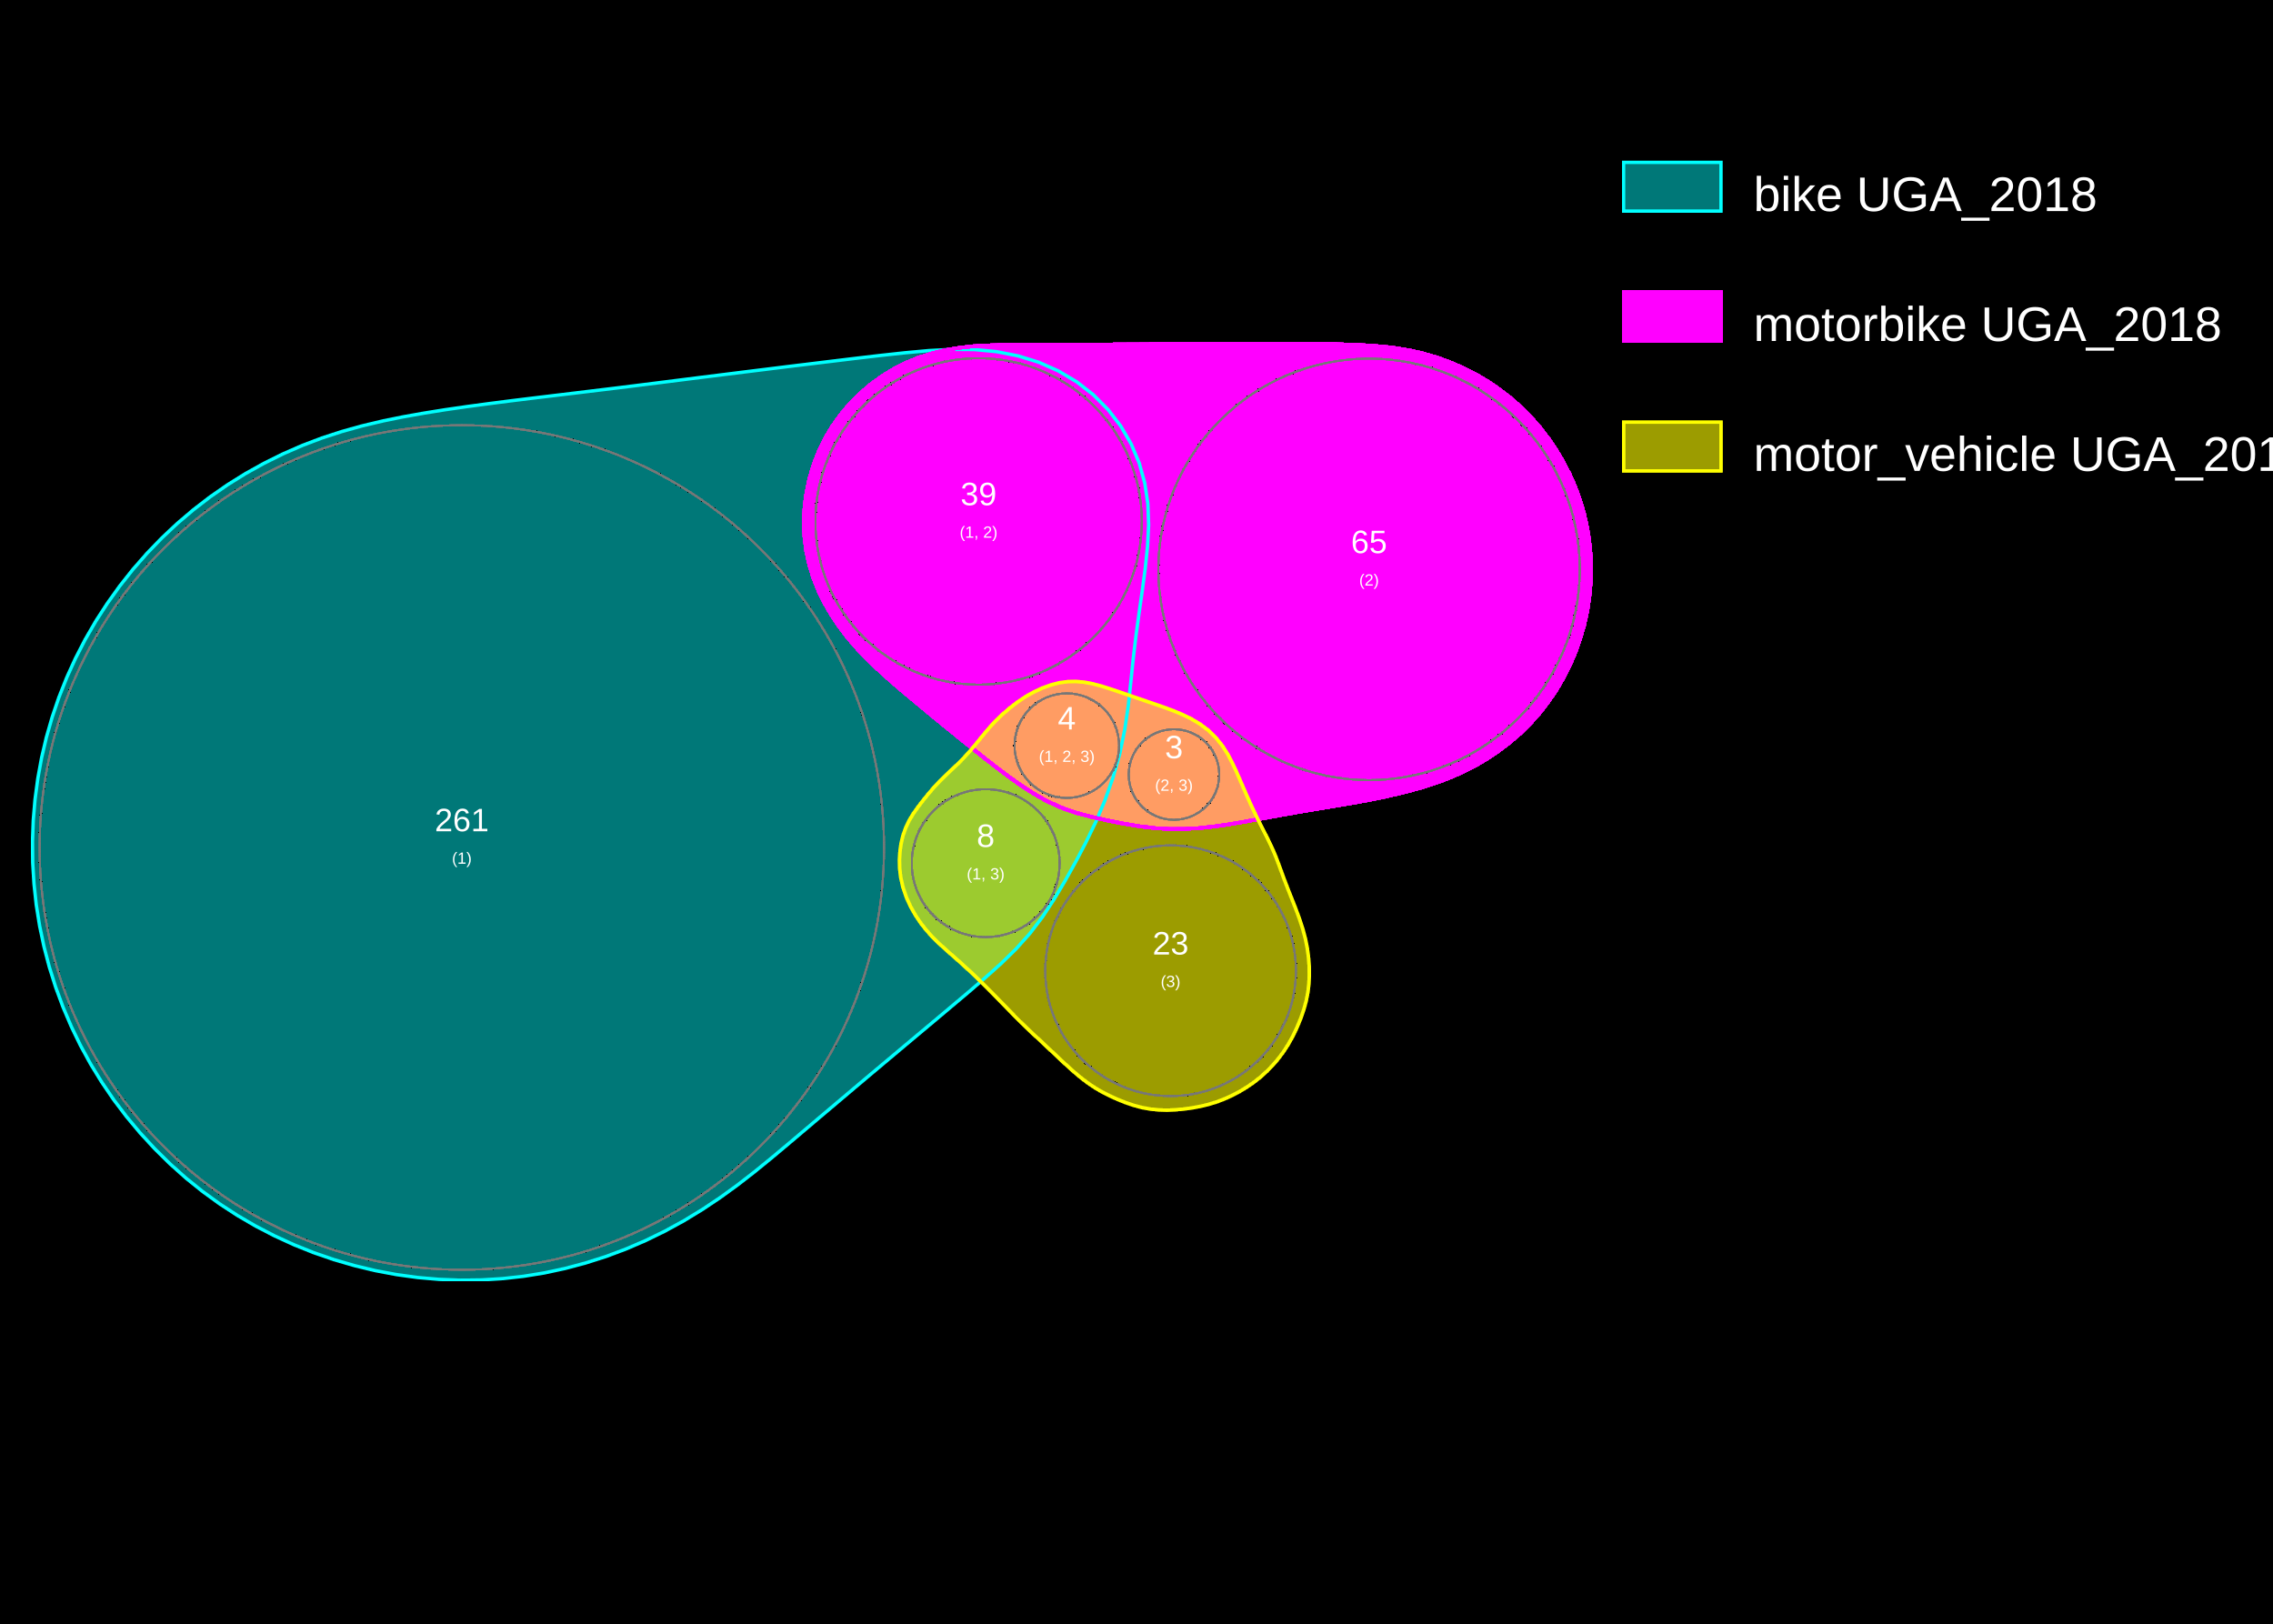
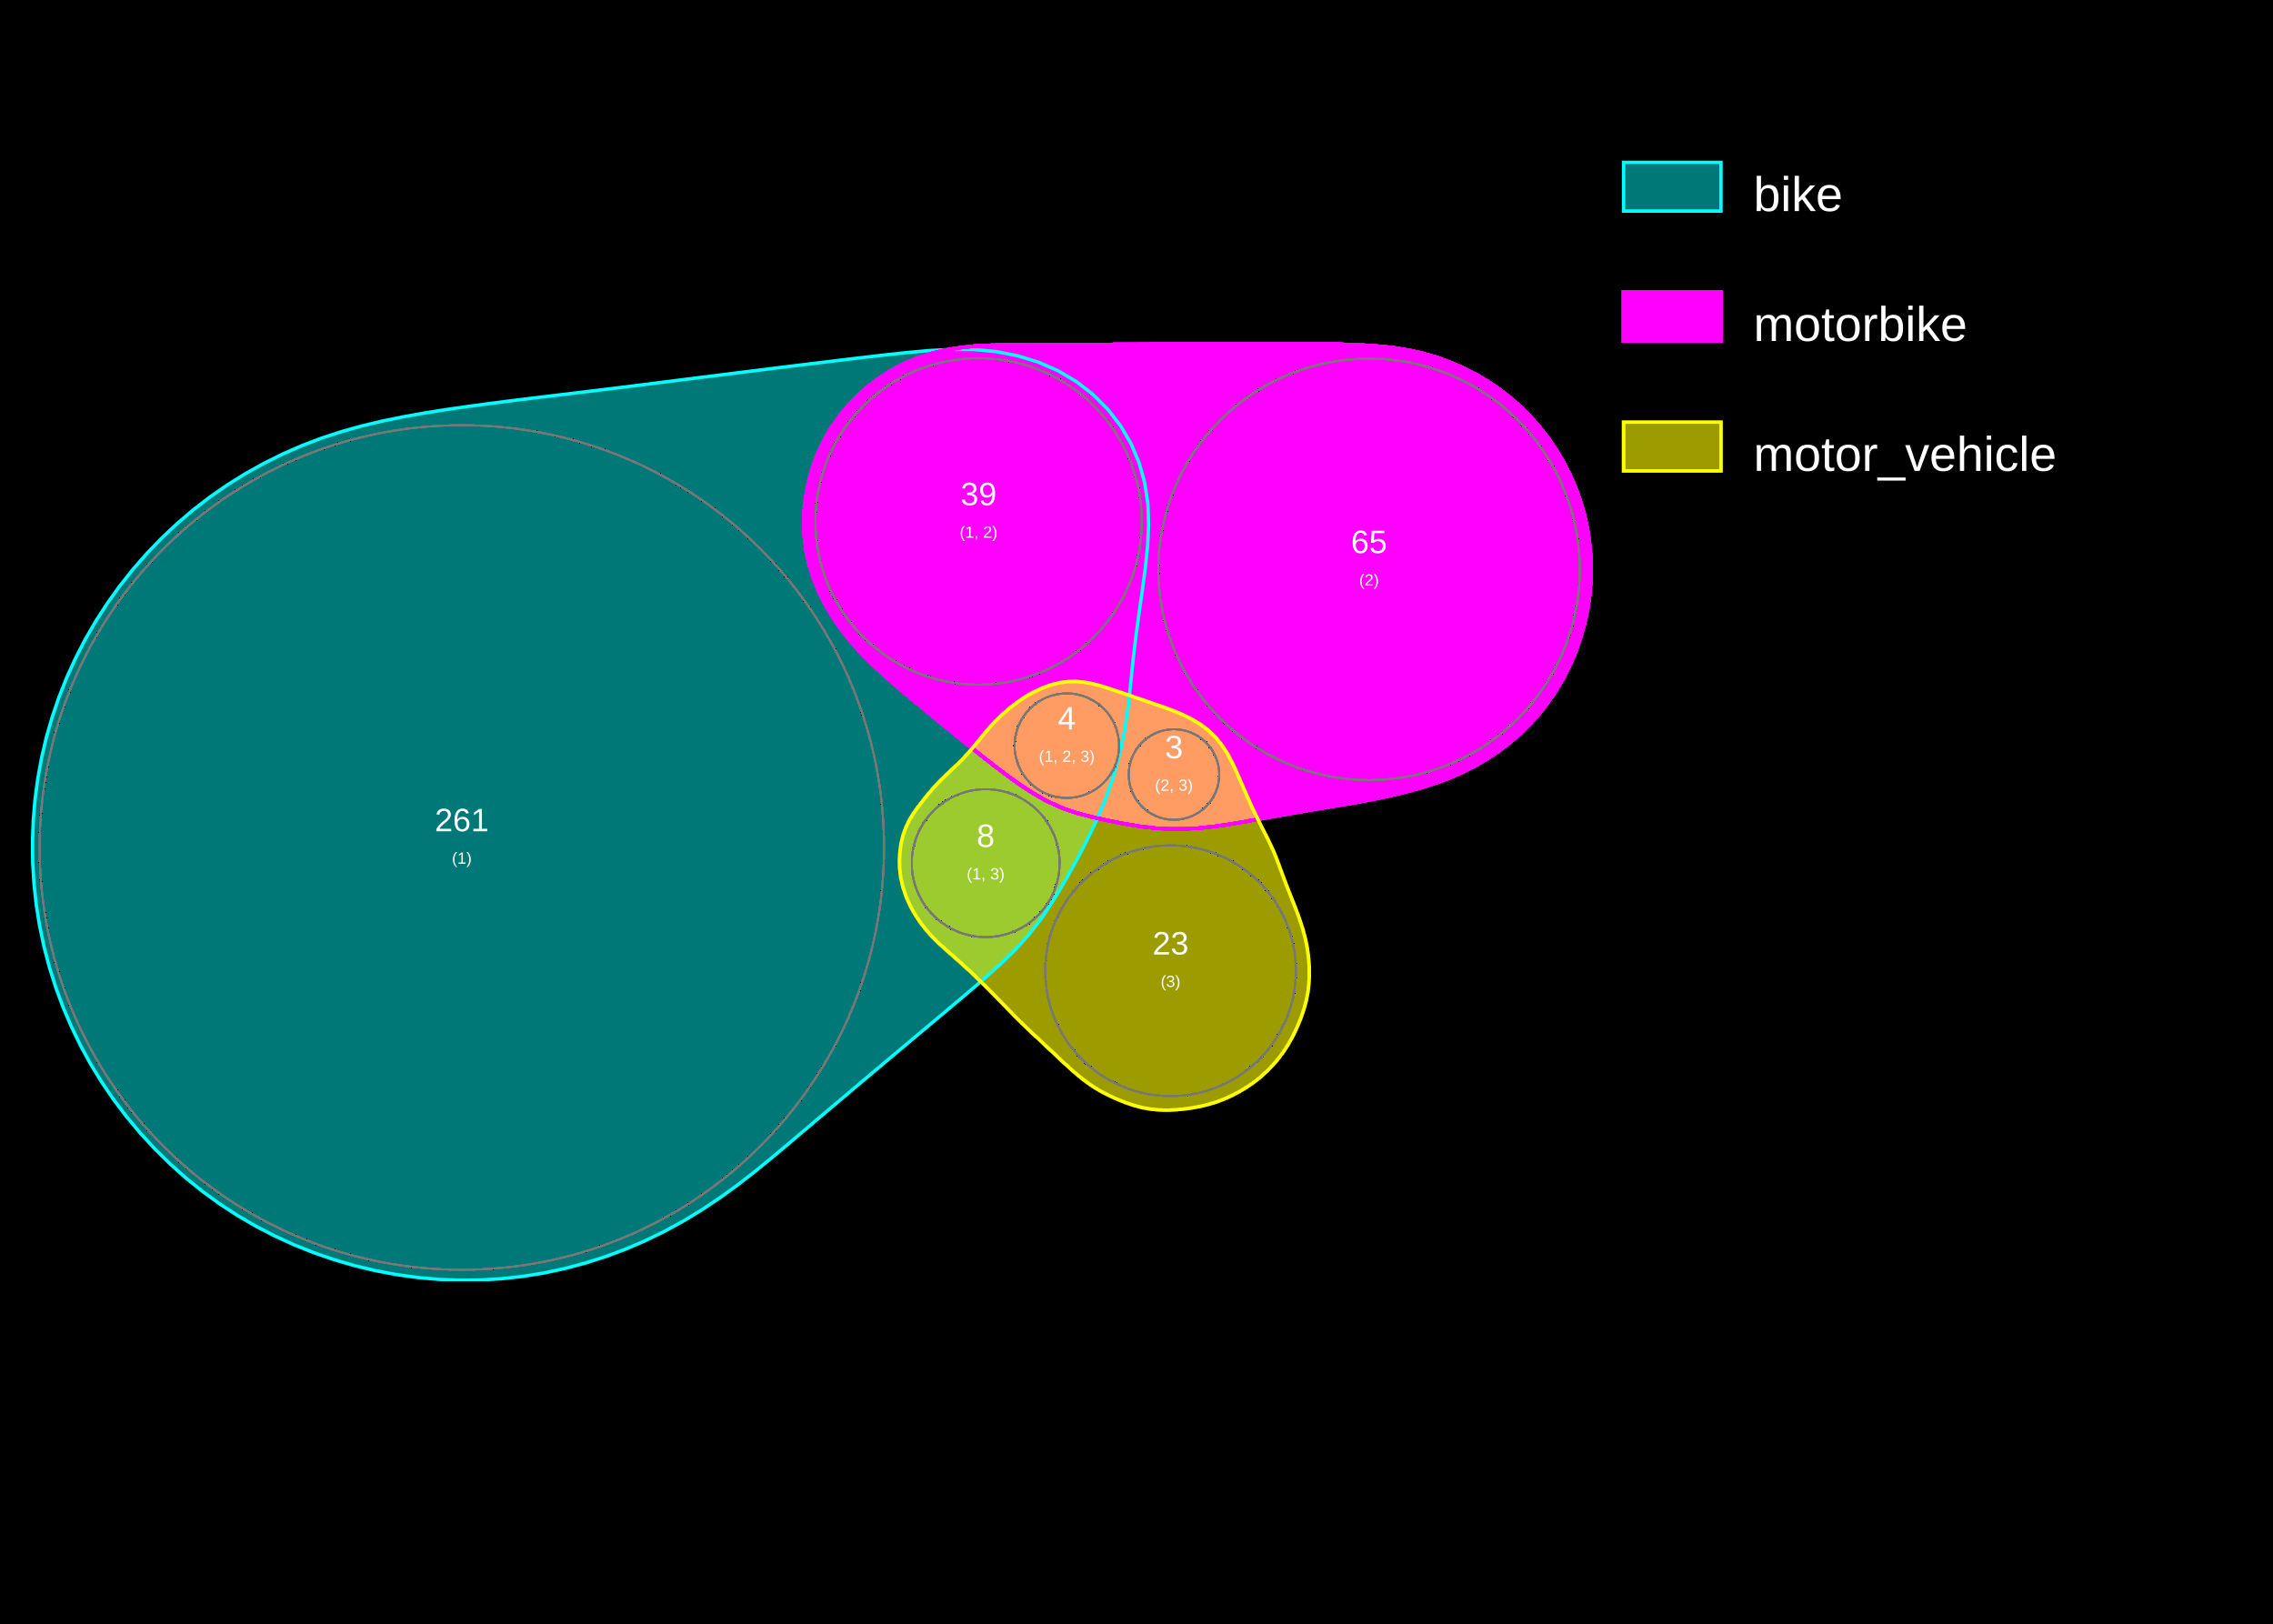
<svg xmlns="http://www.w3.org/2000/svg" xmlns:xlink="http://www.w3.org/1999/xlink" width="700" height="500" version="1.1" id="svg3834">
  <defs id="defs3757">
    <style type="text/css" id="style3746">
  .borderLine {
	   stroke: none;
	   fill-opacity:  0.4 ;
  }
  .outLine {
	   stroke-width:  1 ;
	   fill: none;
  }
  .circle {
	   stroke: #888888;
	   stroke-width: 0.5;
	   fill: none;
    pointer-events: all;
  }
  .nLabel {
	   font-family: Arial;
    pointer-events: none;
	   font-size: 10px;
	   text-anchor: middle;
	   alignment-baseline: central;
  }
  .belong {
	   font-family: Arial;
    pointer-events: none;
	   font-size: 5px;
	   text-anchor: middle;
	   alignment-baseline: central;
  }
  .legend {
    font-family: Arial;
    font-size: 15px;
  }
  #legendBox {
    display:  inline ;
  }
  .p0{
    stroke: none;
    fill:  #00F ;
  }
  .q0{
    fill: none;
    stroke:  #00F ;
  }
  .p1{
    stroke: none;
    fill:  #0F0 ;
  }
  .q1{
    fill: none;
    stroke:  #0F0 ;
  }
  .p2{
    stroke: none;
    fill:  #F00 ;
  }
  .q2{
    fill: none;
    stroke:  #F00 ;
  }
</style>
    <symbol id="bl0">
      <path d="M 273.08 326.66 L 267.99 330.93 L 262.89 335.23 L 257.79 339.54 L 252.69 343.85 L 247.61 348.15 L 242.53 352.45 L 237.45 356.70 L 232.32 360.88 L 227.11 364.92 L 221.77 368.79 L 216.29 372.45 L 210.66 375.88 L 204.85 379.06 L 198.90 381.97 L 192.82 384.59 L 186.63 386.91 L 180.36 388.91 L 174.03 390.60 L 167.65 391.97 L 161.23 393.01 L 154.78 393.73 L 148.30 394.13 L 141.78 394.21 L 135.24 393.96 L 128.67 393.39 L 122.11 392.49 L 115.60 391.27 L 109.15 389.72 L 102.81 387.87 L 96.59 385.73 L 90.51 383.29 L 84.57 380.57 L 78.79 377.58 L 73.16 374.30 L 67.69 370.74 L 62.40 366.90 L 57.28 362.78 L 52.36 358.38 L 47.66 353.75 L 43.19 348.90 L 38.96 343.85 L 35.00 338.62 L 31.32 333.22 L 27.92 327.67 L 24.80 321.97 L 21.96 316.11 L 19.41 310.12 L 17.15 304.01 L 15.19 297.79 L 13.54 291.48 L 12.20 285.10 L 11.17 278.66 L 10.47 272.18 L 10.07 265.67 L 10.00 259.15 L 10.24 252.63 L 10.79 246.14 L 11.65 239.70 L 12.81 233.32 L 14.29 227.01 L 16.08 220.78 L 18.17 214.65 L 20.56 208.63 L 23.24 202.73 L 26.22 196.95 L 29.48 191.31 L 33.03 185.82 L 36.85 180.49 L 40.93 175.34 L 45.26 170.40 L 49.82 165.67 L 54.59 161.19 L 59.57 156.96 L 64.74 152.98 L 70.09 149.27 L 75.62 145.82 L 81.31 142.66 L 87.14 139.77 L 93.09 137.17 L 99.15 134.87 L 105.30 132.87 L 111.52 131.14 L 117.80 129.65 L 124.16 128.35 L 130.59 127.21 L 137.09 126.17 L 143.65 125.22 L 150.26 124.33 L 156.87 123.48 L 163.46 122.67 L 169.99 121.88 L 176.48 121.10 L 182.92 120.32 L 189.36 119.54 L 195.82 118.74 L 202.33 117.92 L 208.91 117.09 L 215.54 116.25 L 222.19 115.42 L 228.84 114.59 L 235.48 113.77 L 242.13 112.94 L 248.88 112.12 L 255.86 111.27 L 263.21 110.38 L 270.88 109.48 L 278.58 108.64 L 286.03 107.96 L 293.15 107.58 L 300.06 107.64 L 306.83 108.28 L 313.46 109.57 L 319.87 111.54 L 325.94 114.22 L 331.57 117.57 L 336.70 121.55 L 341.24 126.12 L 345.14 131.19 L 348.36 136.71 L 350.84 142.60 L 352.55 148.77 L 353.50 155.14 L 353.73 161.64 L 353.40 168.23 L 352.70 174.94 L 351.79 181.77 L 350.80 188.74 L 349.83 195.81 L 348.98 202.95 L 348.24 210.14 L 347.46 217.39 L 346.37 224.73 L 344.84 232.12 L 342.76 239.43 L 340.27 246.48 L 337.44 253.15 L 334.39 259.45 L 331.22 265.47 L 327.98 271.28 L 324.63 276.90 L 321.08 282.31 L 317.18 287.43 L 312.86 292.25 L 308.20 296.79 L 303.31 301.17 L 298.32 305.46 L 293.29 309.70 L 288.25 313.94 L 283.20 318.17 L 278.15 322.40 Z" id="path3748" />
    </symbol>
    <symbol id="bl1">
      <path d="M 408.46 248.62 L 404.02 249.35 L 399.63 250.09 L 395.32 250.84 L 391.08 251.60 L 386.88 252.38 L 382.65 253.15 L 378.35 253.87 L 373.96 254.50 L 369.46 254.99 L 364.87 255.26 L 360.21 255.28 L 355.51 254.99 L 350.80 254.42 L 346.04 253.62 L 341.22 252.67 L 336.36 251.60 L 331.54 250.32 L 326.89 248.72 L 322.49 246.72 L 318.34 244.38 L 314.41 241.83 L 310.67 239.17 L 307.09 236.48 L 303.62 233.78 L 300.23 231.07 L 296.85 228.36 L 293.47 225.63 L 290.05 222.85 L 286.61 220.03 L 283.15 217.16 L 279.68 214.27 L 276.25 211.36 L 272.89 208.42 L 269.63 205.45 L 266.51 202.41 L 263.58 199.31 L 260.85 196.11 L 258.35 192.80 L 256.07 189.37 L 253.98 185.80 L 252.12 182.05 L 250.53 178.10 L 249.23 173.95 L 248.29 169.66 L 247.73 165.28 L 247.55 160.83 L 247.75 156.35 L 248.32 151.89 L 249.25 147.49 L 250.52 143.20 L 252.12 139.06 L 254.05 135.11 L 256.27 131.35 L 258.78 127.82 L 261.57 124.51 L 264.59 121.43 L 267.86 118.61 L 271.34 116.05 L 275.00 113.78 L 278.84 111.81 L 282.83 110.15 L 286.96 108.82 L 291.21 107.80 L 295.53 107.08 L 299.88 106.61 L 304.23 106.35 L 308.56 106.24 L 312.86 106.20 L 317.13 106.18 L 321.38 106.17 L 325.64 106.14 L 329.93 106.12 L 334.24 106.09 L 338.58 106.07 L 342.93 106.05 L 347.29 106.03 L 351.63 106.01 L 355.94 105.98 L 360.23 105.95 L 364.52 105.92 L 368.80 105.88 L 373.09 105.84 L 377.40 105.82 L 381.73 105.81 L 386.09 105.80 L 390.46 105.79 L 394.85 105.79 L 399.25 105.80 L 403.66 105.84 L 408.07 105.91 L 412.47 106.01 L 416.85 106.16 L 421.20 106.37 L 425.51 106.69 L 429.79 107.18 L 434.03 107.88 L 438.24 108.84 L 442.39 110.05 L 446.49 111.53 L 450.50 113.26 L 454.40 115.24 L 458.17 117.47 L 461.78 119.92 L 465.21 122.58 L 468.45 125.44 L 471.48 128.48 L 474.29 131.69 L 476.88 135.06 L 479.25 138.57 L 481.41 142.20 L 483.35 145.97 L 485.07 149.86 L 486.55 153.87 L 487.78 157.99 L 488.74 162.22 L 489.44 166.52 L 489.86 170.88 L 490.00 175.26 L 489.87 179.64 L 489.47 183.99 L 488.79 188.31 L 487.83 192.59 L 486.60 196.82 L 485.10 200.99 L 483.35 205.05 L 481.35 208.98 L 479.12 212.74 L 476.68 216.31 L 474.04 219.68 L 471.21 222.85 L 468.18 225.83 L 464.95 228.63 L 461.53 231.24 L 457.92 233.66 L 454.15 235.86 L 450.25 237.83 L 446.27 239.57 L 442.25 241.07 L 438.20 242.37 L 434.14 243.52 L 430.06 244.53 L 425.91 245.46 L 421.68 246.32 L 417.33 247.12 L 412.91 247.87 Z" id="path3751" />
    </symbol>
    <symbol id="bl2">
      <path d="M 403.19 297.65 L 403.22 300.34 L 403.09 302.99 L 402.78 305.61 L 402.26 308.22 L 401.53 310.87 L 400.59 313.59 L 399.45 316.35 L 398.16 319.05 L 396.76 321.57 L 395.27 323.88 L 393.68 326.01 L 391.99 328.00 L 390.17 329.87 L 388.23 331.63 L 386.17 333.26 L 384.00 334.75 L 381.75 336.11 L 379.42 337.34 L 377.04 338.42 L 374.62 339.34 L 372.15 340.09 L 369.65 340.69 L 367.12 341.16 L 364.56 341.51 L 361.99 341.75 L 359.41 341.85 L 356.83 341.78 L 354.26 341.52 L 351.71 341.06 L 349.18 340.39 L 346.69 339.54 L 344.24 338.57 L 341.85 337.49 L 339.53 336.32 L 337.32 335.04 L 335.22 333.64 L 333.21 332.13 L 331.26 330.52 L 329.36 328.84 L 327.47 327.11 L 325.59 325.35 L 323.70 323.56 L 321.80 321.78 L 319.90 320.00 L 318.00 318.24 L 316.13 316.49 L 314.30 314.71 L 312.49 312.91 L 310.71 311.08 L 308.91 309.21 L 307.06 307.29 L 305.10 305.29 L 302.98 303.17 L 300.67 300.93 L 298.23 298.64 L 295.75 296.38 L 293.34 294.25 L 291.08 292.26 L 289.00 290.35 L 287.08 288.45 L 285.29 286.46 L 283.58 284.29 L 281.95 281.87 L 280.42 279.17 L 279.10 276.24 L 278.07 273.22 L 277.40 270.24 L 277.06 267.42 L 277.00 264.76 L 277.15 262.22 L 277.50 259.76 L 278.06 257.37 L 278.87 255.04 L 279.92 252.78 L 281.22 250.61 L 282.71 248.50 L 284.30 246.43 L 285.94 244.41 L 287.63 242.44 L 289.39 240.55 L 291.23 238.74 L 293.13 236.97 L 295.03 235.17 L 296.91 233.27 L 298.77 231.21 L 300.64 228.98 L 302.55 226.62 L 304.51 224.28 L 306.52 222.08 L 308.63 220.05 L 310.86 218.11 L 313.25 216.26 L 315.76 214.56 L 318.36 213.09 L 321.00 211.87 L 323.64 210.91 L 326.26 210.24 L 328.85 209.89 L 331.39 209.84 L 333.89 210.07 L 336.36 210.52 L 338.82 211.16 L 341.29 211.92 L 343.80 212.75 L 346.33 213.62 L 348.87 214.50 L 351.39 215.36 L 353.89 216.21 L 356.37 217.06 L 358.87 217.94 L 361.42 218.89 L 364.07 219.99 L 366.79 221.31 L 369.49 222.91 L 372.06 224.84 L 374.38 227.08 L 376.41 229.59 L 378.12 232.27 L 379.54 234.99 L 380.76 237.61 L 381.85 240.09 L 382.88 242.47 L 383.89 244.79 L 384.91 247.08 L 385.96 249.36 L 387.04 251.60 L 388.15 253.84 L 389.28 256.07 L 390.41 258.30 L 391.50 260.56 L 392.52 262.86 L 393.47 265.27 L 394.40 267.79 L 395.39 270.49 L 396.49 273.37 L 397.70 276.42 L 398.95 279.59 L 400.15 282.81 L 401.20 286.02 L 402.03 289.12 L 402.62 292.08 L 402.99 294.91 Z" id="path3754" />
    </symbol>
-     <filter style="color-interpolation-filters:sRGB;" id="filter3840" x="-0.002" y="-0.005" width="1.002" height="1.005">
+     <filter style="color-interpolation-filters:sRGB;" id="filter3840" x="-0.004" y="-0.005" width="1.004" height="1.005">
      <feColorMatrix values="0 0 -1 0 1 0 -1 0 0 1 -1 0 0 0 1 0.21 0.72 0.07 1 0 " result="color2" id="feColorMatrix3838" />
    </filter>
    <filter style="color-interpolation-filters:sRGB;" id="filter3844" x="0" y="0" width="1" height="1">
      <feColorMatrix values="0 0 -1 0 1 0 -1 0 0 1 -1 0 0 0 1 0.21 0.72 0.07 1 0 " result="color2" id="feColorMatrix3842" />
    </filter>
    <filter style="color-interpolation-filters:sRGB;" id="filter3848" x="0" y="0" width="1" height="1">
      <feColorMatrix values="0 0 -1 0 1 0 -1 0 0 1 -1 0 0 0 1 0.21 0.72 0.07 1 0 " result="color2" id="feColorMatrix3846" />
    </filter>
    <filter style="color-interpolation-filters:sRGB;" id="filter3852" x="-0.005" y="-0.005" width="1.011" height="1.011">
      <feColorMatrix values="0 0 -1 0 1 0 -1 0 0 1 -1 0 0 0 1 0.21 0.72 0.07 1 0 " result="color2" id="feColorMatrix3850" />
    </filter>
    <filter style="color-interpolation-filters:sRGB;" id="filter3856" x="0" y="0" width="1" height="1">
      <feColorMatrix values="0 0 -1 0 1 0 -1 0 0 1 -1 0 0 0 1 0.21 0.72 0.07 1 0 " result="color2" id="feColorMatrix3854" />
    </filter>
    <filter style="color-interpolation-filters:sRGB;" id="filter3860" x="0" y="0" width="1" height="1">
      <feColorMatrix values="0 0 -1 0 1 0 -1 0 0 1 -1 0 0 0 1 0.21 0.72 0.07 1 0 " result="color2" id="feColorMatrix3858" />
    </filter>
    <filter style="color-interpolation-filters:sRGB;" id="filter3864" x="-0.003" y="-0.003" width="1.006" height="1.006">
      <feColorMatrix values="0 0 -1 0 1 0 -1 0 0 1 -1 0 0 0 1 0.21 0.72 0.07 1 0 " result="color2" id="feColorMatrix3862" />
    </filter>
    <filter style="color-interpolation-filters:sRGB;" id="filter3868" x="0" y="0" width="1" height="1">
      <feColorMatrix values="0 0 -1 0 1 0 -1 0 0 1 -1 0 0 0 1 0.21 0.72 0.07 1 0 " result="color2" id="feColorMatrix3866" />
    </filter>
    <filter style="color-interpolation-filters:sRGB;" id="filter3872" x="0" y="0" width="1" height="1">
      <feColorMatrix values="0 0 -1 0 1 0 -1 0 0 1 -1 0 0 0 1 0.21 0.72 0.07 1 0 " result="color2" id="feColorMatrix3870" />
    </filter>
    <filter style="color-interpolation-filters:sRGB;" id="filter3876" x="-0.009" y="-0.009" width="1.018" height="1.018">
      <feColorMatrix values="0 0 -1 0 1 0 -1 0 0 1 -1 0 0 0 1 0.21 0.72 0.07 1 0 " result="color2" id="feColorMatrix3874" />
    </filter>
    <filter style="color-interpolation-filters:sRGB;" id="filter3880" x="0" y="0" width="1" height="1">
      <feColorMatrix values="0 0 -1 0 1 0 -1 0 0 1 -1 0 0 0 1 0.21 0.72 0.07 1 0 " result="color2" id="feColorMatrix3878" />
    </filter>
    <filter style="color-interpolation-filters:sRGB;" id="filter3884" x="0" y="0" width="1" height="1">
      <feColorMatrix values="0 0 -1 0 1 0 -1 0 0 1 -1 0 0 0 1 0.21 0.72 0.07 1 0 " result="color2" id="feColorMatrix3882" />
    </filter>
    <filter style="color-interpolation-filters:sRGB;" id="filter3888" x="-0.002" y="-0.002" width="1.004" height="1.004">
      <feColorMatrix values="0 0 -1 0 1 0 -1 0 0 1 -1 0 0 0 1 0.21 0.72 0.07 1 0 " result="color2" id="feColorMatrix3886" />
    </filter>
    <filter style="color-interpolation-filters:sRGB;" id="filter3892" x="0" y="0" width="1" height="1">
      <feColorMatrix values="0 0 -1 0 1 0 -1 0 0 1 -1 0 0 0 1 0.21 0.72 0.07 1 0 " result="color2" id="feColorMatrix3890" />
    </filter>
    <filter style="color-interpolation-filters:sRGB;" id="filter3896" x="0" y="0" width="1" height="1">
      <feColorMatrix values="0 0 -1 0 1 0 -1 0 0 1 -1 0 0 0 1 0.21 0.72 0.07 1 0 " result="color2" id="feColorMatrix3894" />
    </filter>
    <filter style="color-interpolation-filters:sRGB;" id="filter3900" x="-0.008" y="-0.008" width="1.016" height="1.016">
      <feColorMatrix values="0 0 -1 0 1 0 -1 0 0 1 -1 0 0 0 1 0.21 0.72 0.07 1 0 " result="color2" id="feColorMatrix3898" />
    </filter>
    <filter style="color-interpolation-filters:sRGB;" id="filter3904" x="0" y="0" width="1" height="1">
      <feColorMatrix values="0 0 -1 0 1 0 -1 0 0 1 -1 0 0 0 1 0.21 0.72 0.07 1 0 " result="color2" id="feColorMatrix3902" />
    </filter>
    <filter style="color-interpolation-filters:sRGB;" id="filter3908" x="0" y="0" width="1" height="1">
      <feColorMatrix values="0 0 -1 0 1 0 -1 0 0 1 -1 0 0 0 1 0.21 0.72 0.07 1 0 " result="color2" id="feColorMatrix3906" />
    </filter>
    <filter style="color-interpolation-filters:sRGB;" id="filter3912" x="-0.002" y="-0.002" width="1.005" height="1.005">
      <feColorMatrix values="0 0 -1 0 1 0 -1 0 0 1 -1 0 0 0 1 0.21 0.72 0.07 1 0 " result="color2" id="feColorMatrix3910" />
    </filter>
    <filter style="color-interpolation-filters:sRGB;" id="filter3916" x="0" y="0" width="1" height="1">
      <feColorMatrix values="0 0 -1 0 1 0 -1 0 0 1 -1 0 0 0 1 0.21 0.72 0.07 1 0 " result="color2" id="feColorMatrix3914" />
    </filter>
    <filter style="color-interpolation-filters:sRGB;" id="filter3920" x="0" y="0" width="1" height="1">
      <feColorMatrix values="0 0 -1 0 1 0 -1 0 0 1 -1 0 0 0 1 0.21 0.72 0.07 1 0 " result="color2" id="feColorMatrix3918" />
    </filter>
    <filter style="color-interpolation-filters:sRGB;" id="filter3924" x="-0.001" y="-0.001" width="1.002" height="1.002">
      <feColorMatrix values="0 0 -1 0 1 0 -1 0 0 1 -1 0 0 0 1 0.21 0.72 0.07 1 0 " result="color2" id="feColorMatrix3922" />
    </filter>
    <filter style="color-interpolation-filters:sRGB;" id="filter3928" x="-0.004" y="-0.004" width="1.008" height="1.008">
      <feColorMatrix values="0 0 -1 0 1 0 -1 0 0 1 -1 0 0 0 1 0.21 0.72 0.07 1 0 " result="color2" id="feColorMatrix3926" />
    </filter>
    <filter style="color-interpolation-filters:sRGB;" id="filter3932" x="-0.002" y="-0.003" width="1.004" height="1.007">
      <feColorMatrix values="0 0 -1 0 1 0 -1 0 0 1 -1 0 0 0 1 0.21 0.72 0.07 1 0 " result="color2" id="feColorMatrix3930" />
    </filter>
    <filter style="color-interpolation-filters:sRGB;" id="filter3936" x="-0.001" y="-0.002" width="1.003" height="1.003">
      <feColorMatrix values="0 0 -1 0 1 0 -1 0 0 1 -1 0 0 0 1 0.21 0.72 0.07 1 0 " result="color2" id="feColorMatrix3934" />
    </filter>
    <filter style="color-interpolation-filters:sRGB;" id="filter3940" x="0" y="0" width="1" height="1">
      <feColorMatrix values="0 0 -1 0 1 0 -1 0 0 1 -1 0 0 0 1 0.21 0.72 0.07 1 0 " result="color2" id="feColorMatrix3938" />
    </filter>
    <filter style="color-interpolation-filters:sRGB;" id="filter3944" x="0" y="0" width="1" height="1">
      <feColorMatrix values="0 0 -1 0 1 0 -1 0 0 1 -1 0 0 0 1 0.21 0.72 0.07 1 0 " result="color2" id="feColorMatrix3942" />
    </filter>
    <filter style="color-interpolation-filters:sRGB;" id="filter3948" x="0" y="0" width="1" height="1">
      <feColorMatrix values="0 0 -1 0 1 0 -1 0 0 1 -1 0 0 0 1 0.21 0.72 0.07 1 0 " result="color2" id="feColorMatrix3946" />
    </filter>
    <filter style="color-interpolation-filters:sRGB;" id="filter3952" x="0" y="0" width="1" height="1">
      <feColorMatrix values="0 0 -1 0 1 0 -1 0 0 1 -1 0 0 0 1 0.21 0.72 0.07 1 0 " result="color2" id="feColorMatrix3950" />
    </filter>
  </defs>
  <rect width="700" height="500" style="fill:#fff;stroke-width:0;filter:url(#filter3952)" id="rect3759" />
  <use class="p0 borderLine" xlink:href="#bl0" id="use3761" style="filter:url(#filter3948)" />
  <use class="p1 borderLine" xlink:href="#bl1" id="use3763" style="filter:url(#filter3944)" />
  <use class="p2 borderLine" xlink:href="#bl2" id="use3765" style="filter:url(#filter3940)" />
  <use class="q0 outLine" xlink:href="#bl0" id="use3767" style="filter:url(#filter3936)" />
  <use class="q1 outLine" xlink:href="#bl1" id="use3769" style="filter:url(#filter3932)" />
  <use class="q2 outLine" xlink:href="#bl2" id="use3771" style="filter:url(#filter3928)" />
  <circle class="circle" cx="142.227" cy="260.965" r="130.025" id="circle3773" style="filter:url(#filter3924)" />
  <text class="nLabel" x="142.23" y="255.97" id="text3775" style="filter:url(#filter3920)">261</text>
  <text class="belong" x="142.23" y="265.97" id="text3777" style="filter:url(#filter3916)">(1)</text>
  <circle class="circle" cx="301.37" cy="160.566" r="50.262" id="circle3779" style="filter:url(#filter3912)" />
  <text class="nLabel" x="301.37" y="155.57" id="text3781" style="filter:url(#filter3908)">39</text>
  <text class="belong" x="301.37" y="165.57" id="text3783" style="filter:url(#filter3904)">(1, 2)</text>
  <circle class="circle" cx="328.542" cy="229.61" r="16.097" id="circle3785" style="filter:url(#filter3900)" />
  <text class="nLabel" x="328.54" y="224.61" id="text3787" style="filter:url(#filter3896)">4</text>
  <text class="belong" x="328.54" y="234.61" id="text3789" style="filter:url(#filter3892)">(1, 2, 3)</text>
  <circle class="circle" cx="421.624" cy="175.324" r="64.888" id="circle3791" style="filter:url(#filter3888)" />
  <text class="nLabel" x="421.62" y="170.32" id="text3793" style="filter:url(#filter3884)">65</text>
  <text class="belong" x="421.62" y="180.32" id="text3795" style="filter:url(#filter3880)">(2)</text>
  <circle class="circle" cx="361.537" cy="238.503" r="13.94" id="circle3797" style="filter:url(#filter3876)" />
  <text class="nLabel" x="361.54" y="233.50" id="text3799" style="filter:url(#filter3872)">3</text>
  <text class="belong" x="361.54" y="243.50" id="text3801" style="filter:url(#filter3868)">(2, 3)</text>
  <circle class="circle" cx="360.496" cy="298.919" r="38.599" id="circle3803" style="filter:url(#filter3864)" />
  <text class="nLabel" x="360.50" y="293.92" id="text3805" style="filter:url(#filter3860)">23</text>
  <text class="belong" x="360.50" y="303.92" id="text3807" style="filter:url(#filter3856)">(3)</text>
  <circle class="circle" cx="303.555" cy="265.795" r="22.764" id="circle3809" style="filter:url(#filter3852)" />
  <text class="nLabel" x="303.55" y="260.80" id="text3811" style="filter:url(#filter3848)">8</text>
  <text class="belong" x="303.55" y="270.80" id="text3813" style="filter:url(#filter3844)">(1, 3)</text>
  <g id="legendBox" style="filter:url(#filter3840)">
    <rect class="p0 borderLine" x="500.00" y="50.00" width="30.00" height="15.00" id="rect3815" />
    <rect class="q0" x="500.00" y="50.00" width="30.00" height="15.00" id="rect3817" />
-     <text class="legend" x="540.00" y="65.00" id="text3819">bike UGA_2018</text>
+     <text class="legend" x="540.00" y="65.00" id="text3819">bike</text>
    <rect class="p1 borderLine" x="500.00" y="90.00" width="30.00" height="15.00" id="rect3821" />
    <rect class="q1" x="500.00" y="90.00" width="30.00" height="15.00" id="rect3823" />
-     <text class="legend" x="540.00" y="105.00" id="text3825">motorbike UGA_2018</text>
+     <text class="legend" x="540.00" y="105.00" id="text3825">motorbike</text>
    <rect class="p2 borderLine" x="500.00" y="130.00" width="30.00" height="15.00" id="rect3827" />
    <rect class="q2" x="500.00" y="130.00" width="30.00" height="15.00" id="rect3829" />
-     <text class="legend" x="540.00" y="145.00" id="text3831">motor_vehicle UGA_2018</text>
+     <text class="legend" x="540.00" y="145.00" id="text3831">motor_vehicle</text>
  </g>
</svg>
